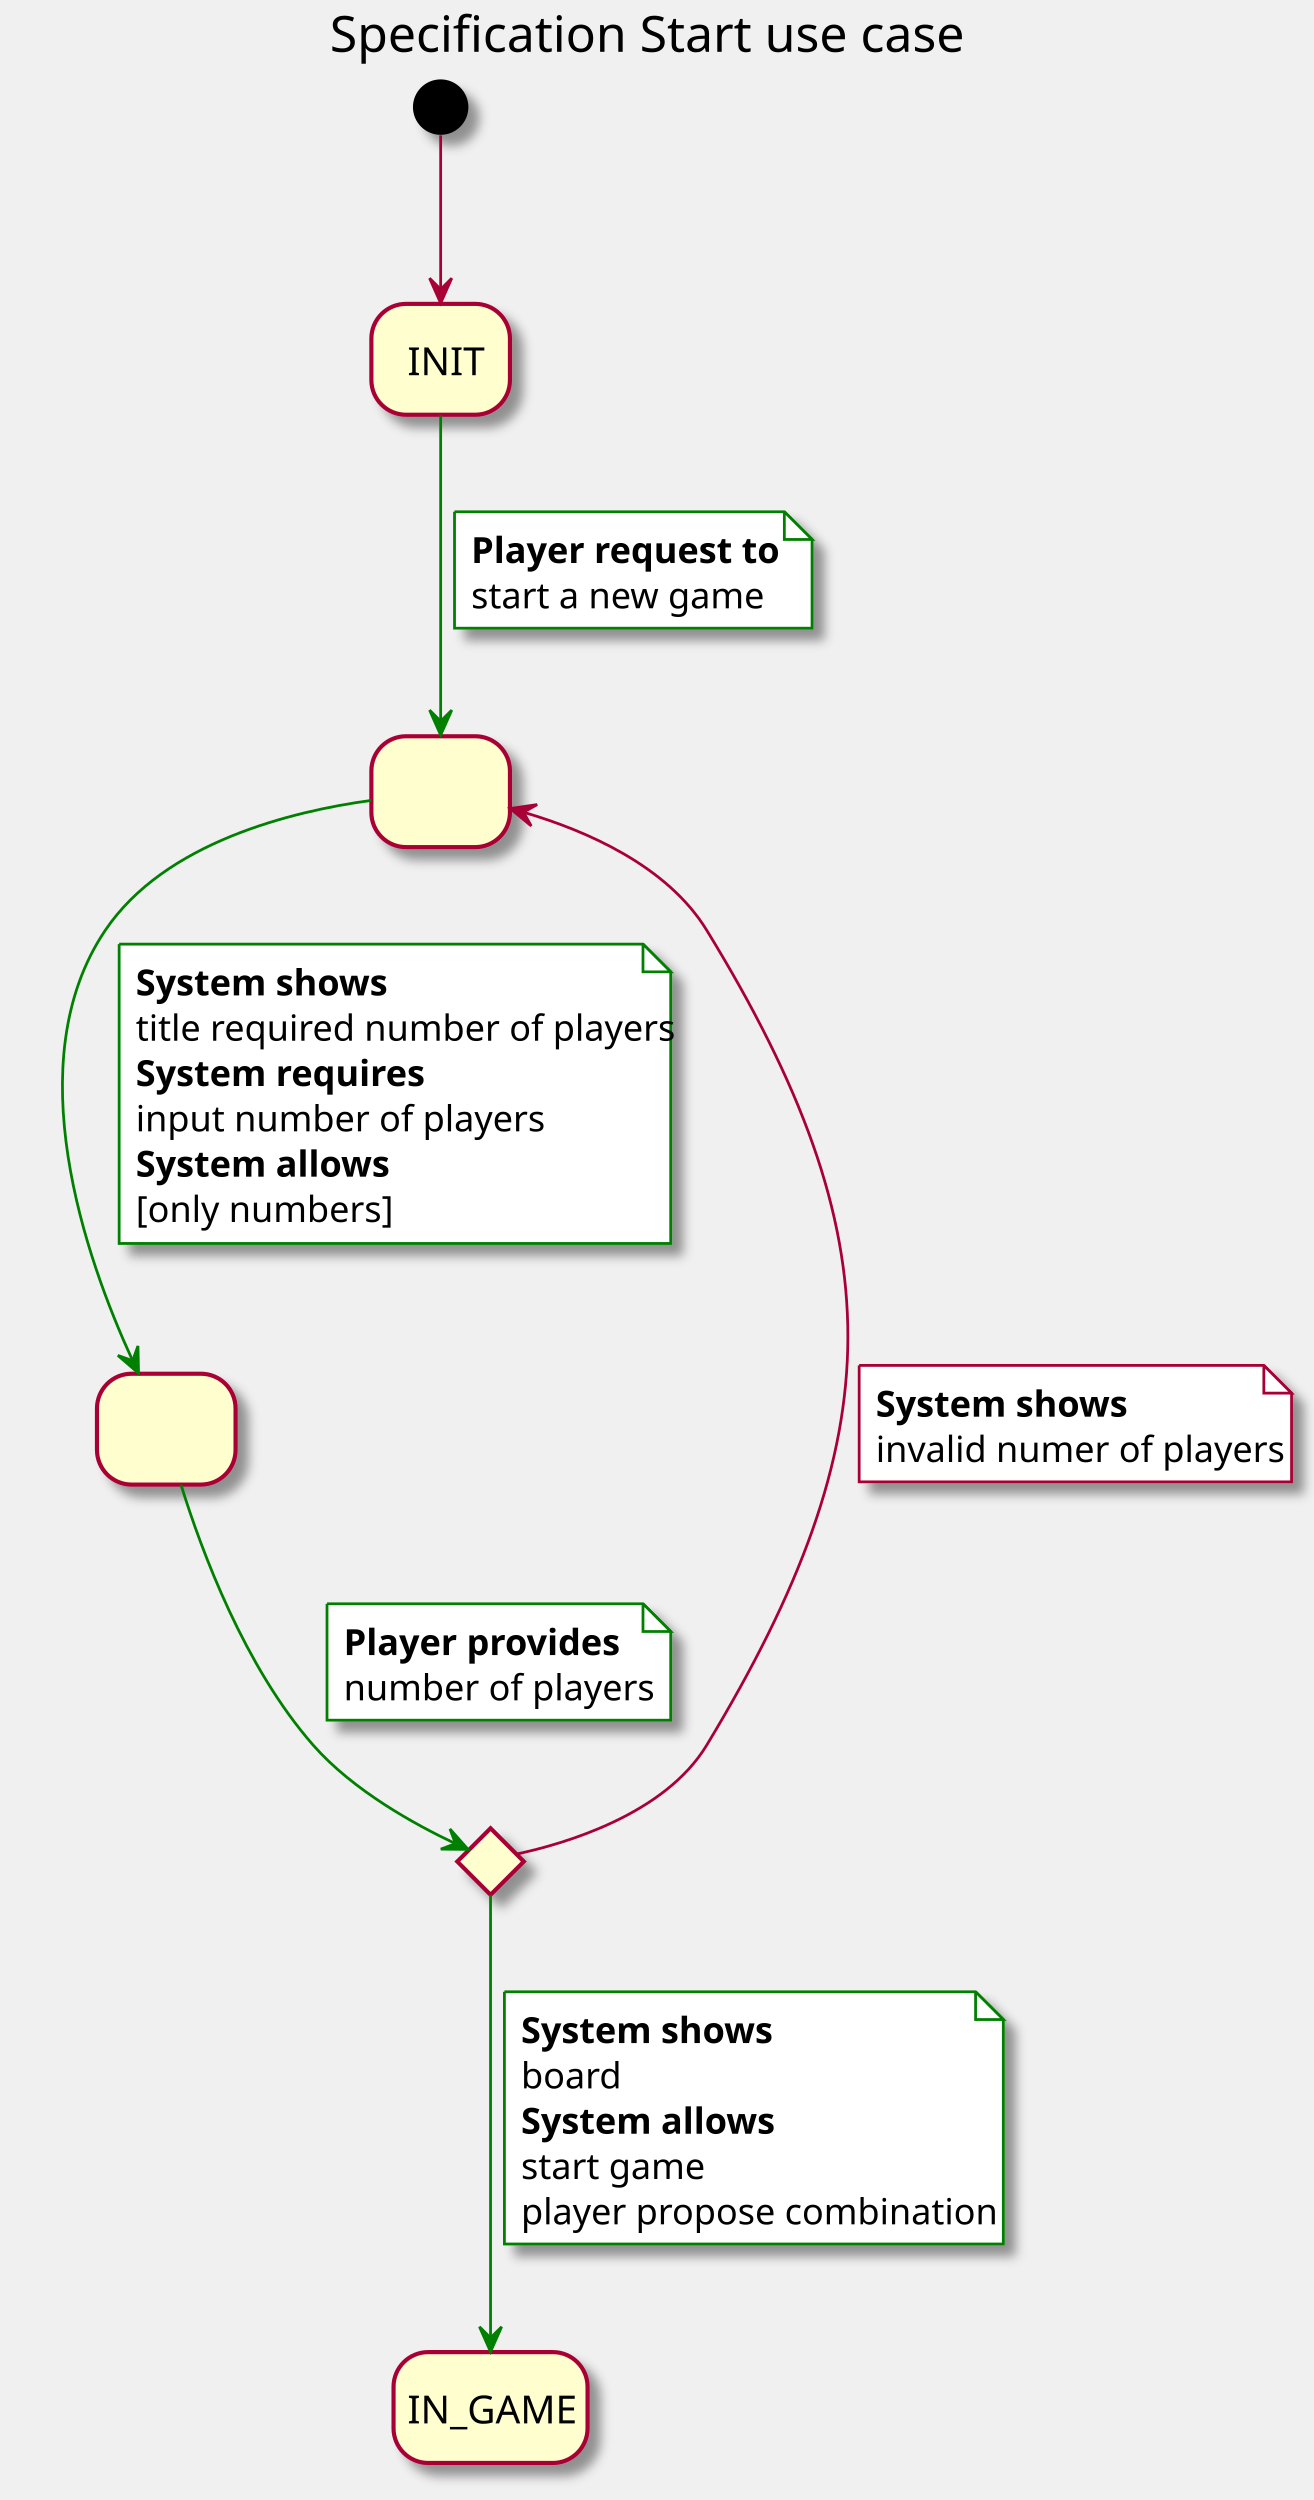
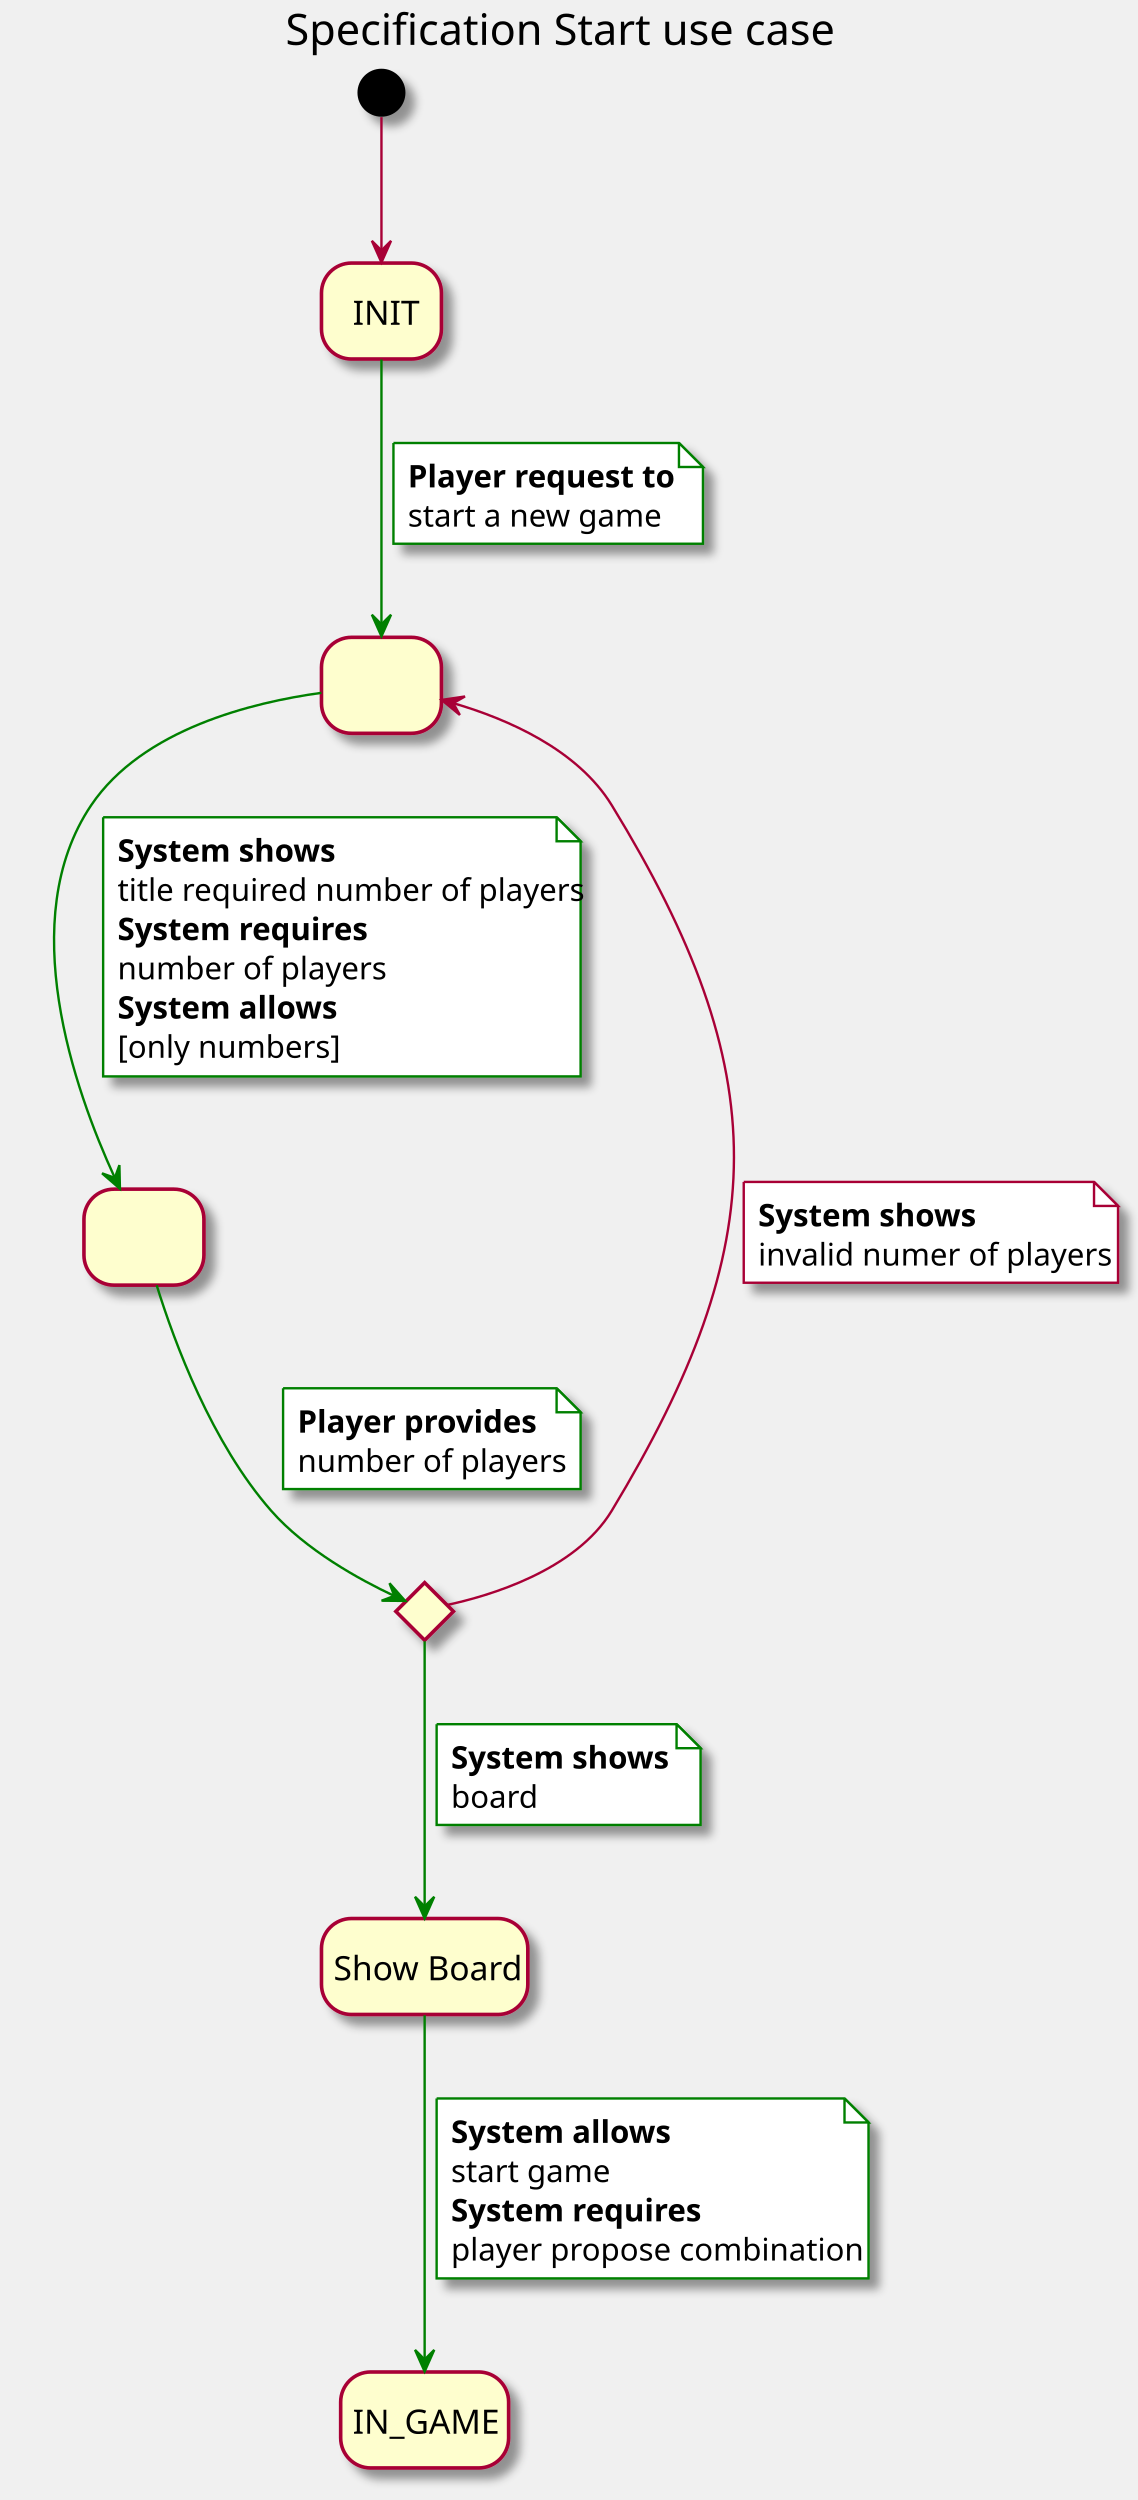
- <svg xmlns="http://www.w3.org/2000/svg" contentScriptType="application/ecmascript" contentStyleType="text/css" height="902px" preserveAspectRatio="none" style="width:474px;height:902px;background:#FFFFFF;" version="1.1" viewBox="0 0 474 902" width="474px" zoomAndPan="magnify">
+ <svg xmlns="http://www.w3.org/2000/svg" contentScriptType="application/ecmascript" contentStyleType="text/css" height="1042px" preserveAspectRatio="none" style="width:474px;height:1042px;background:#FFFFFF;" version="1.1" viewBox="0 0 474 1042" width="474px" zoomAndPan="magnify">
  <defs>
-     <filter height="300%" id="fwh3f1408hov4" width="300%" x="-1" y="-1">
+     <filter height="300%" id="fv1yfd9ua611x" width="300%" x="-1" y="-1">
      <feGaussianBlur result="blurOut" stdDeviation="2.0" />
      <feColorMatrix in="blurOut" result="blurOut2" type="matrix" values="0 0 0 0 0 0 0 0 0 0 0 0 0 0 0 0 0 0 .4 0" />
      <feOffset dx="4.0" dy="4.0" in="blurOut2" result="blurOut3" />
      <feBlend in="SourceGraphic" in2="blurOut3" mode="normal" />
    </filter>
  </defs>
  <g>
    <text fill="#000000" font-family="sans-serif" font-size="18" lengthAdjust="spacing" textLength="222" x="118.995" y="18.686">Specification Start use case</text>
-     <rect fill="#FEFECE" filter="url(#fwh3f1408hov4)" height="40" rx="12.5" ry="12.5" style="stroke:#A80036;stroke-width:1.5;" width="50" x="133.99" y="109.641" />
+     <rect fill="#FEFECE" filter="url(#fv1yfd9ua611x)" height="40" rx="12.5" ry="12.5" style="stroke:#A80036;stroke-width:1.5;" width="50" x="133.99" y="109.641" />
    <text fill="#000000" font-family="sans-serif" font-size="14" lengthAdjust="spacing" textLength="24" x="146.99" y="135.369">INIT</text>
-     <rect fill="#FEFECE" filter="url(#fwh3f1408hov4)" height="40" rx="12.5" ry="12.5" style="stroke:#A80036;stroke-width:1.5;" width="50" x="133.99" y="265.641" />
+     <rect fill="#FEFECE" filter="url(#fv1yfd9ua611x)" height="40" rx="12.5" ry="12.5" style="stroke:#A80036;stroke-width:1.5;" width="50" x="133.99" y="265.641" />
    <text fill="#000000" font-family="sans-serif" font-size="14" lengthAdjust="spacing" textLength="0" x="160.99" y="291.369" />
-     <rect fill="#FEFECE" filter="url(#fwh3f1408hov4)" height="40" rx="12.5" ry="12.5" style="stroke:#A80036;stroke-width:1.5;" width="50" x="34.99" y="495.641" />
+     <rect fill="#FEFECE" filter="url(#fv1yfd9ua611x)" height="40" rx="12.5" ry="12.5" style="stroke:#A80036;stroke-width:1.5;" width="50" x="34.99" y="495.641" />
    <text fill="#000000" font-family="sans-serif" font-size="14" lengthAdjust="spacing" textLength="0" x="61.99" y="521.369" />
-     <polygon fill="#FEFECE" filter="url(#fwh3f1408hov4)" points="176.99,659.641,188.99,671.641,176.99,683.641,164.99,671.641,176.99,659.641" style="stroke:#A80036;stroke-width:1.5;" />
-     <ellipse cx="158.99" cy="38.641" fill="#000000" filter="url(#fwh3f1408hov4)" rx="10" ry="10" style="stroke:none;stroke-width:1.0;" />
-     <rect fill="#FEFECE" filter="url(#fwh3f1408hov4)" height="40" rx="12.5" ry="12.5" style="stroke:#A80036;stroke-width:1.5;" width="70" x="141.99" y="848.641" />
-     <text fill="#000000" font-family="sans-serif" font-size="14" lengthAdjust="spacing" textLength="60" x="146.99" y="874.369">IN_GAME</text>
+     <polygon fill="#FEFECE" filter="url(#fv1yfd9ua611x)" points="176.99,659.641,188.99,671.641,176.99,683.641,164.99,671.641,176.99,659.641" style="stroke:#A80036;stroke-width:1.5;" />
+     <rect fill="#FEFECE" filter="url(#fv1yfd9ua611x)" height="40" rx="12.5" ry="12.5" style="stroke:#A80036;stroke-width:1.5;" width="86" x="133.99" y="799.641" />
+     <text fill="#000000" font-family="sans-serif" font-size="14" lengthAdjust="spacing" textLength="76" x="138.99" y="825.369">Show Board</text>
+     <ellipse cx="158.99" cy="38.641" fill="#000000" filter="url(#fv1yfd9ua611x)" rx="10" ry="10" style="stroke:none;stroke-width:1.0;" />
+     <rect fill="#FEFECE" filter="url(#fv1yfd9ua611x)" height="40" rx="12.5" ry="12.5" style="stroke:#A80036;stroke-width:1.5;" width="70" x="141.99" y="988.641" />
+     <text fill="#000000" font-family="sans-serif" font-size="14" lengthAdjust="spacing" textLength="60" x="146.99" y="1014.369">IN_GAME</text>
    <path d="M158.99,48.831 C158.99,61.821 158.99,86.021 158.99,104.371 " fill="none" id="*start-to-INIT" style="stroke:#A80036;stroke-width:1.0;" />
    <polygon fill="#A80036" points="158.99,109.381,162.99,100.381,158.99,104.381,154.99,100.381,158.99,109.381" style="stroke:#A80036;stroke-width:1.0;" />
    <path d="M158.99,149.831 C158.99,177.731 158.99,229.481 158.99,260.111 " fill="none" id="INIT-to-startedGame" style="stroke:#008000;stroke-width:1.0;" />
    <polygon fill="#008000" points="158.99,265.211,162.99,256.211,158.99,260.211,154.99,256.211,158.99,265.211" style="stroke:#008000;stroke-width:1.0;" />
-     <path d="M163.99,184.641 L163.99,226.641 L292.99,226.641 L292.99,194.641 L282.99,184.641 L163.99,184.641 " fill="#FFFFFF" filter="url(#fwh3f1408hov4)" style="stroke:#008000;stroke-width:1.0;" />
+     <path d="M163.99,184.641 L163.99,226.641 L292.99,226.641 L292.99,194.641 L282.99,184.641 L163.99,184.641 " fill="#FFFFFF" filter="url(#fv1yfd9ua611x)" style="stroke:#008000;stroke-width:1.0;" />
    <path d="M282.99,184.641 L282.99,194.641 L292.99,194.641 L282.99,184.641 " fill="#FFFFFF" style="stroke:#008000;stroke-width:1.0;" />
    <text fill="#000000" font-family="sans-serif" font-size="13" font-weight="bold" lengthAdjust="spacing" textLength="108" x="169.99" y="203.136">Player request to</text>
    <text fill="#000000" font-family="sans-serif" font-size="13" lengthAdjust="spacing" textLength="100" x="169.99" y="219.487">start a new game</text>
    <path d="M133.98,288.771 C105.27,292.701 59.4,303.881 37.99,335.641 C6,383.101 30.91,454.051 47.77,490.741 " fill="none" id="startedGame-to-numberOfPlayers" style="stroke:#008000;stroke-width:1.0;" />
    <polygon fill="#008000" points="49.99,495.471,49.77,485.624,47.858,490.948,42.534,489.036,49.99,495.471" style="stroke:#008000;stroke-width:1.0;" />
-     <path d="M42.99,340.641 L42.99,448.641 L241.99,448.641 L241.99,350.641 L231.99,340.641 L42.99,340.641 " fill="#FFFFFF" filter="url(#fwh3f1408hov4)" style="stroke:#008000;stroke-width:1.0;" />
+     <path d="M42.99,340.641 L42.99,448.641 L241.99,448.641 L241.99,350.641 L231.99,340.641 L42.99,340.641 " fill="#FFFFFF" filter="url(#fv1yfd9ua611x)" style="stroke:#008000;stroke-width:1.0;" />
    <path d="M231.99,340.641 L231.99,350.641 L241.99,350.641 L231.99,340.641 " fill="#FFFFFF" style="stroke:#008000;stroke-width:1.0;" />
    <text fill="#000000" font-family="sans-serif" font-size="13" font-weight="bold" lengthAdjust="spacing" textLength="89" x="48.99" y="359.136">System shows</text>
    <text fill="#000000" font-family="sans-serif" font-size="13" lengthAdjust="spacing" textLength="178" x="48.99" y="375.487">title required number of players</text>
    <text fill="#000000" font-family="sans-serif" font-size="13" font-weight="bold" lengthAdjust="spacing" textLength="102" x="48.99" y="391.839">System requires</text>
-     <text fill="#000000" font-family="sans-serif" font-size="13" lengthAdjust="spacing" textLength="135" x="48.99" y="408.19">input number of players</text>
+     <text fill="#000000" font-family="sans-serif" font-size="13" lengthAdjust="spacing" textLength="103" x="48.99" y="408.19">number of players</text>
    <text fill="#000000" font-family="sans-serif" font-size="13" font-weight="bold" lengthAdjust="spacing" textLength="91" x="48.99" y="424.542">System allows</text>
    <text fill="#000000" font-family="sans-serif" font-size="13" lengthAdjust="spacing" textLength="86" x="48.99" y="440.894">[only numbers]</text>
    <path d="M65.3,535.681 C72.76,559.761 88.28,601.451 112.99,629.641 C127.4,646.081 149.96,658.411 164.09,665.071 " fill="none" id="numberOfPlayers-to-ifValidNumberOfPlayers" style="stroke:#008000;stroke-width:1.0;" />
    <polygon fill="#008000" points="168.88,667.261,162.351,659.887,164.331,665.186,159.032,667.166,168.88,667.261" style="stroke:#008000;stroke-width:1.0;" />
-     <path d="M117.99,578.641 L117.99,620.641 L241.99,620.641 L241.99,588.641 L231.99,578.641 L117.99,578.641 " fill="#FFFFFF" filter="url(#fwh3f1408hov4)" style="stroke:#008000;stroke-width:1.0;" />
+     <path d="M117.99,578.641 L117.99,620.641 L241.99,620.641 L241.99,588.641 L231.99,578.641 L117.99,578.641 " fill="#FFFFFF" filter="url(#fv1yfd9ua611x)" style="stroke:#008000;stroke-width:1.0;" />
    <path d="M231.99,578.641 L231.99,588.641 L241.99,588.641 L231.99,578.641 " fill="#FFFFFF" style="stroke:#008000;stroke-width:1.0;" />
    <text fill="#000000" font-family="sans-serif" font-size="13" font-weight="bold" lengthAdjust="spacing" textLength="99" x="123.99" y="597.136">Player provides</text>
    <text fill="#000000" font-family="sans-serif" font-size="13" lengthAdjust="spacing" textLength="103" x="123.99" y="613.487">number of players</text>
    <path d="M186.33,668.951 C203.52,665.271 239.8,654.781 254.99,629.641 C322.55,517.801 323.22,447.081 254.99,335.641 C240.73,312.351 211.52,299.691 189.05,293.111 " fill="none" id="ifValidNumberOfPlayers-to-startedGame" style="stroke:#A80036;stroke-width:1.0;" />
    <polygon fill="#A80036" points="184.07,291.721,191.664,297.992,188.886,293.064,193.814,290.286,184.07,291.721" style="stroke:#A80036;stroke-width:1.0;" />
-     <path d="M309.99,492.641 L309.99,534.641 L465.99,534.641 L465.99,502.641 L455.99,492.641 L309.99,492.641 " fill="#FFFFFF" filter="url(#fwh3f1408hov4)" style="stroke:#A80036;stroke-width:1.0;" />
+     <path d="M309.99,492.641 L309.99,534.641 L465.99,534.641 L465.99,502.641 L455.99,492.641 L309.99,492.641 " fill="#FFFFFF" filter="url(#fv1yfd9ua611x)" style="stroke:#A80036;stroke-width:1.0;" />
    <path d="M455.99,492.641 L455.99,502.641 L465.99,502.641 L455.99,492.641 " fill="#FFFFFF" style="stroke:#A80036;stroke-width:1.0;" />
    <text fill="#000000" font-family="sans-serif" font-size="13" font-weight="bold" lengthAdjust="spacing" textLength="89" x="315.99" y="511.136">System shows</text>
    <text fill="#000000" font-family="sans-serif" font-size="13" lengthAdjust="spacing" textLength="135" x="315.99" y="527.487">invalid numer of players</text>
-     <path d="M176.99,683.681 C176.99,714.281 176.99,800.691 176.99,843.291 " fill="none" id="ifValidNumberOfPlayers-to-IN_GAME" style="stroke:#008000;stroke-width:1.0;" />
-     <polygon fill="#008000" points="176.99,848.501,180.99,839.501,176.99,843.501,172.99,839.501,176.99,848.501" style="stroke:#008000;stroke-width:1.0;" />
-     <path d="M181.99,718.641 L181.99,809.641 L361.99,809.641 L361.99,728.641 L351.99,718.641 L181.99,718.641 " fill="#FFFFFF" filter="url(#fwh3f1408hov4)" style="stroke:#008000;stroke-width:1.0;" />
-     <path d="M351.99,718.641 L351.99,728.641 L361.99,728.641 L351.99,718.641 " fill="#FFFFFF" style="stroke:#008000;stroke-width:1.0;" />
+     <path d="M176.99,684.101 C176.99,707.741 176.99,762.371 176.99,794.271 " fill="none" id="ifValidNumberOfPlayers-to-showBoard" style="stroke:#008000;stroke-width:1.0;" />
+     <polygon fill="#008000" points="176.99,799.571,180.99,790.571,176.99,794.571,172.99,790.571,176.99,799.571" style="stroke:#008000;stroke-width:1.0;" />
+     <path d="M181.99,718.641 L181.99,760.641 L291.99,760.641 L291.99,728.641 L281.99,718.641 L181.99,718.641 " fill="#FFFFFF" filter="url(#fv1yfd9ua611x)" style="stroke:#008000;stroke-width:1.0;" />
+     <path d="M281.99,718.641 L281.99,728.641 L291.99,728.641 L281.99,718.641 " fill="#FFFFFF" style="stroke:#008000;stroke-width:1.0;" />
    <text fill="#000000" font-family="sans-serif" font-size="13" font-weight="bold" lengthAdjust="spacing" textLength="89" x="187.99" y="737.136">System shows</text>
    <text fill="#000000" font-family="sans-serif" font-size="13" lengthAdjust="spacing" textLength="32" x="187.99" y="753.487">board</text>
-     <text fill="#000000" font-family="sans-serif" font-size="13" font-weight="bold" lengthAdjust="spacing" textLength="91" x="187.99" y="769.839">System allows</text>
-     <text fill="#000000" font-family="sans-serif" font-size="13" lengthAdjust="spacing" textLength="62" x="187.99" y="786.19">start game</text>
-     <text fill="#000000" font-family="sans-serif" font-size="13" lengthAdjust="spacing" textLength="159" x="187.99" y="802.542">player propose combination</text>
+     <path d="M176.99,839.951 C176.99,874.191 176.99,945.491 176.99,983.141 " fill="none" id="showBoard-to-IN_GAME" style="stroke:#008000;stroke-width:1.0;" />
+     <polygon fill="#008000" points="176.99,988.441,180.99,979.441,176.99,983.441,172.99,979.441,176.99,988.441" style="stroke:#008000;stroke-width:1.0;" />
+     <path d="M181.99,874.641 L181.99,949.641 L361.99,949.641 L361.99,884.641 L351.99,874.641 L181.99,874.641 " fill="#FFFFFF" filter="url(#fv1yfd9ua611x)" style="stroke:#008000;stroke-width:1.0;" />
+     <path d="M351.99,874.641 L351.99,884.641 L361.99,884.641 L351.99,874.641 " fill="#FFFFFF" style="stroke:#008000;stroke-width:1.0;" />
+     <text fill="#000000" font-family="sans-serif" font-size="13" font-weight="bold" lengthAdjust="spacing" textLength="91" x="187.99" y="893.136">System allows</text>
+     <text fill="#000000" font-family="sans-serif" font-size="13" lengthAdjust="spacing" textLength="62" x="187.99" y="909.487">start game</text>
+     <text fill="#000000" font-family="sans-serif" font-size="13" font-weight="bold" lengthAdjust="spacing" textLength="102" x="187.99" y="925.839">System requires</text>
+     <text fill="#000000" font-family="sans-serif" font-size="13" lengthAdjust="spacing" textLength="159" x="187.99" y="942.19">player propose combination</text>
  </g>
</svg>
